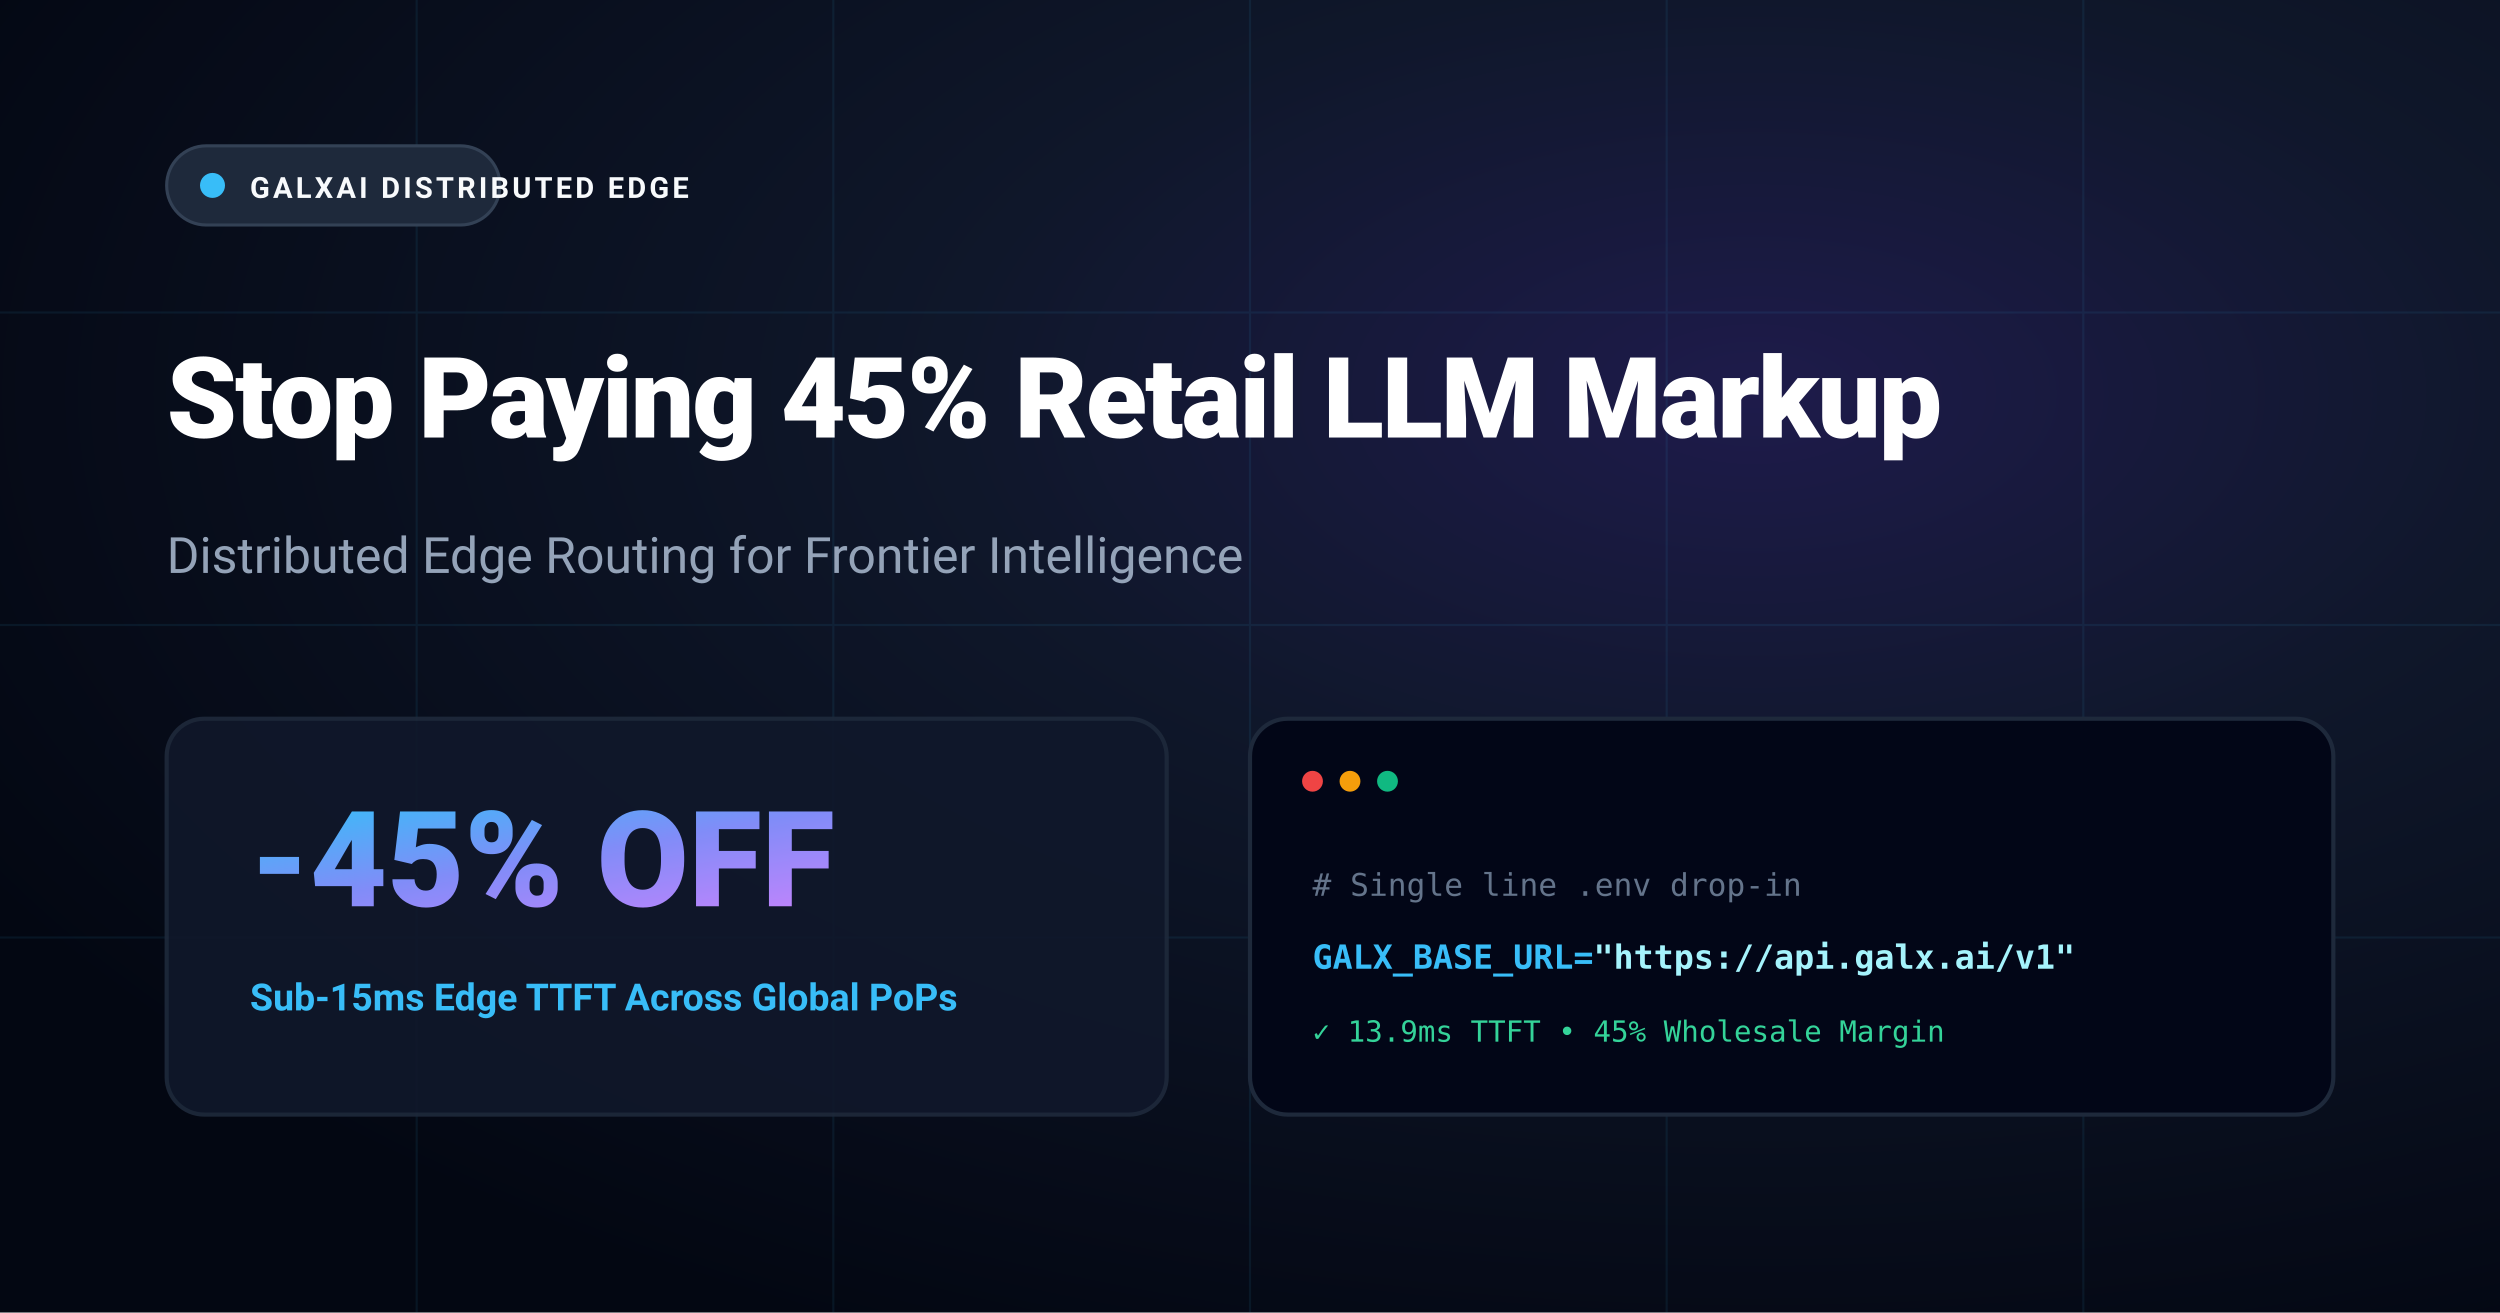
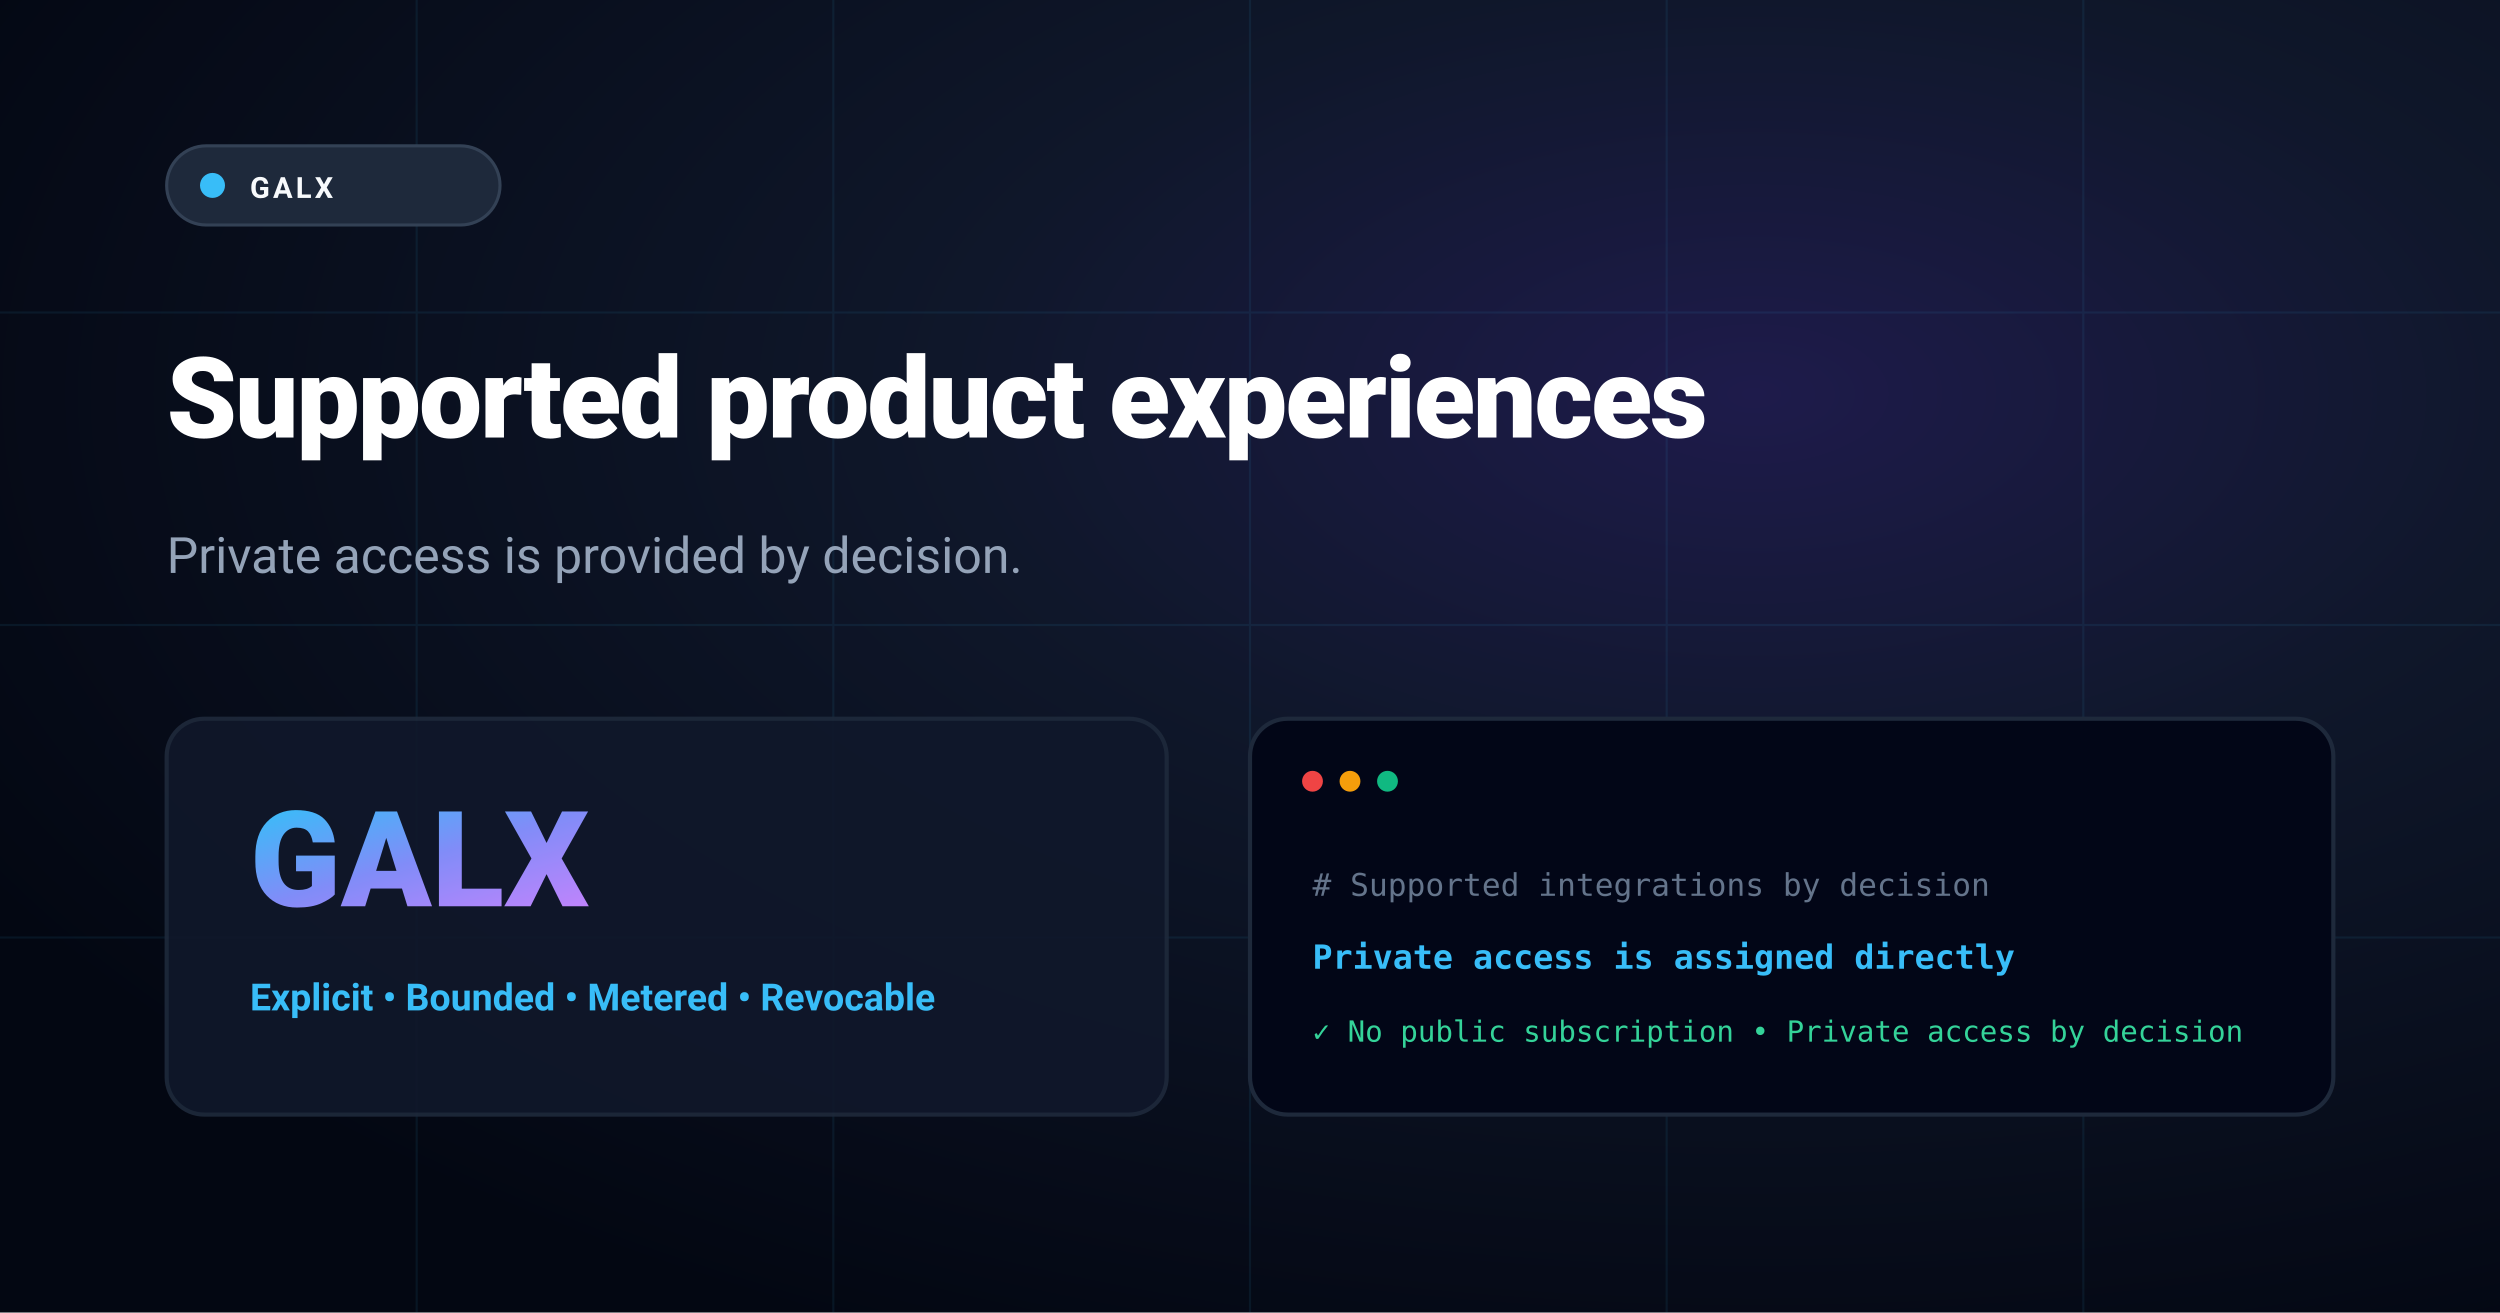
<svg xmlns="http://www.w3.org/2000/svg" viewBox="0 0 1200 630" width="1200" height="630">
  <defs>
    <radialGradient id="grad-bg" cx="70%" cy="30%" r="80%">
      <stop offset="0%" stop-color="#1e1b4b" />
      <stop offset="40%" stop-color="#0f172a" />
      <stop offset="100%" stop-color="#030712" />
    </radialGradient>
    <linearGradient id="neon-accent" x1="0%" y1="0%" x2="100%" y2="100%">
      <stop offset="0%" stop-color="#38bdf8" />
      <stop offset="50%" stop-color="#818cf8" />
      <stop offset="100%" stop-color="#c084fc" />
    </linearGradient>
    <filter id="glow" x="-20%" y="-20%" width="140%" height="140%">
      <feGaussianBlur stdDeviation="24" result="blur" />
      <feComposite in="SourceGraphic" in2="blur" operator="over" />
    </filter>
  </defs>
  <rect width="1200" height="630" fill="url(#grad-bg)" />
  <g opacity="0.08" stroke="#38bdf8" stroke-width="1">
    <line x1="0" y1="150" x2="1200" y2="150" />
    <line x1="0" y1="300" x2="1200" y2="300" />
    <line x1="0" y1="450" x2="1200" y2="450" />
    <line x1="200" y1="0" x2="200" y2="630" />
    <line x1="400" y1="0" x2="400" y2="630" />
    <line x1="600" y1="0" x2="600" y2="630" />
    <line x1="800" y1="0" x2="800" y2="630" />
    <line x1="1000" y1="0" x2="1000" y2="630" />
  </g>
  <rect x="80" y="70" width="160" height="38" rx="19" fill="#1e293b" stroke="#334155" stroke-width="1.5" />
  <circle cx="102" cy="89" r="6" fill="#38bdf8" filter="url(#glow)" />
-   <text x="120" y="95" font-family="-apple-system,BlinkMacSystemFont,Segoe UI,Roboto,sans-serif" font-size="14" font-weight="700" fill="#f8fafc" letter-spacing="1.5">GALXAI DISTRIBUTED EDGE</text>
-   <text x="80" y="210" font-family="-apple-system,BlinkMacSystemFont,Segoe UI,Roboto,sans-serif" font-size="54" font-weight="900" fill="#ffffff" letter-spacing="-1">Stop Paying 45% Retail LLM Markup</text>
-   <text x="80" y="275" font-family="-apple-system,BlinkMacSystemFont,Segoe UI,Roboto,sans-serif" font-size="24" font-weight="400" fill="#94a3b8">Distributed Edge Routing for Frontier Intelligence</text>
+   <text x="120" y="95" font-family="-apple-system,BlinkMacSystemFont,Segoe UI,Roboto,sans-serif" font-size="14" font-weight="700" fill="#f8fafc" letter-spacing="1.5">GALX</text>
+   <text x="80" y="210" font-family="-apple-system,BlinkMacSystemFont,Segoe UI,Roboto,sans-serif" font-size="54" font-weight="900" fill="#ffffff" letter-spacing="-1">Supported product experiences</text>
+   <text x="80" y="275" font-family="-apple-system,BlinkMacSystemFont,Segoe UI,Roboto,sans-serif" font-size="24" font-weight="400" fill="#94a3b8">Private access is provided by decision.</text>
  <rect x="80" y="345" width="480" height="190" rx="18" fill="#0f172a" stroke="#1e293b" stroke-width="2" opacity="0.9" />
-   <text x="120" y="435" font-family="-apple-system,BlinkMacSystemFont,Segoe UI,Roboto,sans-serif" font-size="64" font-weight="900" fill="url(#neon-accent)">-45% OFF</text>
-   <text x="120" y="485" font-family="-apple-system,BlinkMacSystemFont,Segoe UI,Roboto,sans-serif" font-size="18" font-weight="600" fill="#38bdf8">Sub-15ms Edge TTFT Across Global PoPs</text>
+   <text x="120" y="435" font-family="-apple-system,BlinkMacSystemFont,Segoe UI,Roboto,sans-serif" font-size="64" font-weight="900" fill="url(#neon-accent)">GALX</text>
+   <text x="120" y="485" font-family="-apple-system,BlinkMacSystemFont,Segoe UI,Roboto,sans-serif" font-size="18" font-weight="600" fill="#38bdf8">Explicit • Bounded • Metered • Revocable</text>
  <rect x="600" y="345" width="520" height="190" rx="18" fill="#020617" stroke="#1e293b" stroke-width="2" />
  <circle cx="630" cy="375" r="5" fill="#ef4444" />
  <circle cx="648" cy="375" r="5" fill="#f59e0b" />
  <circle cx="666" cy="375" r="5" fill="#10b981" />
-   <text x="630" y="430" font-family="ui-monospace,Menlo,Monaco,Consolas,monospace" font-size="15" fill="#64748b"># Single line .env drop-in</text>
-   <text x="630" y="465" font-family="ui-monospace,Menlo,Monaco,Consolas,monospace" font-size="16" font-weight="700" fill="#38bdf8">GALX_BASE_URL=<tspan fill="#a5f3fc">"https://api.galx.ai/v1"</tspan>
-   </text>
-   <text x="630" y="500" font-family="ui-monospace,Menlo,Monaco,Consolas,monospace" font-size="14" fill="#34d399">✓ 13.9ms TTFT • 45% Wholesale Margin</text>
+   <text x="630" y="430" font-family="ui-monospace,Menlo,Monaco,Consolas,monospace" font-size="15" fill="#64748b"># Supported integrations by decision</text>
+   <text x="630" y="465" font-family="ui-monospace,Menlo,Monaco,Consolas,monospace" font-size="16" font-weight="700" fill="#38bdf8">Private access is assigned directly</text>
+   <text x="630" y="500" font-family="ui-monospace,Menlo,Monaco,Consolas,monospace" font-size="14" fill="#34d399">✓ No public subscription • Private access by decision</text>
</svg>
